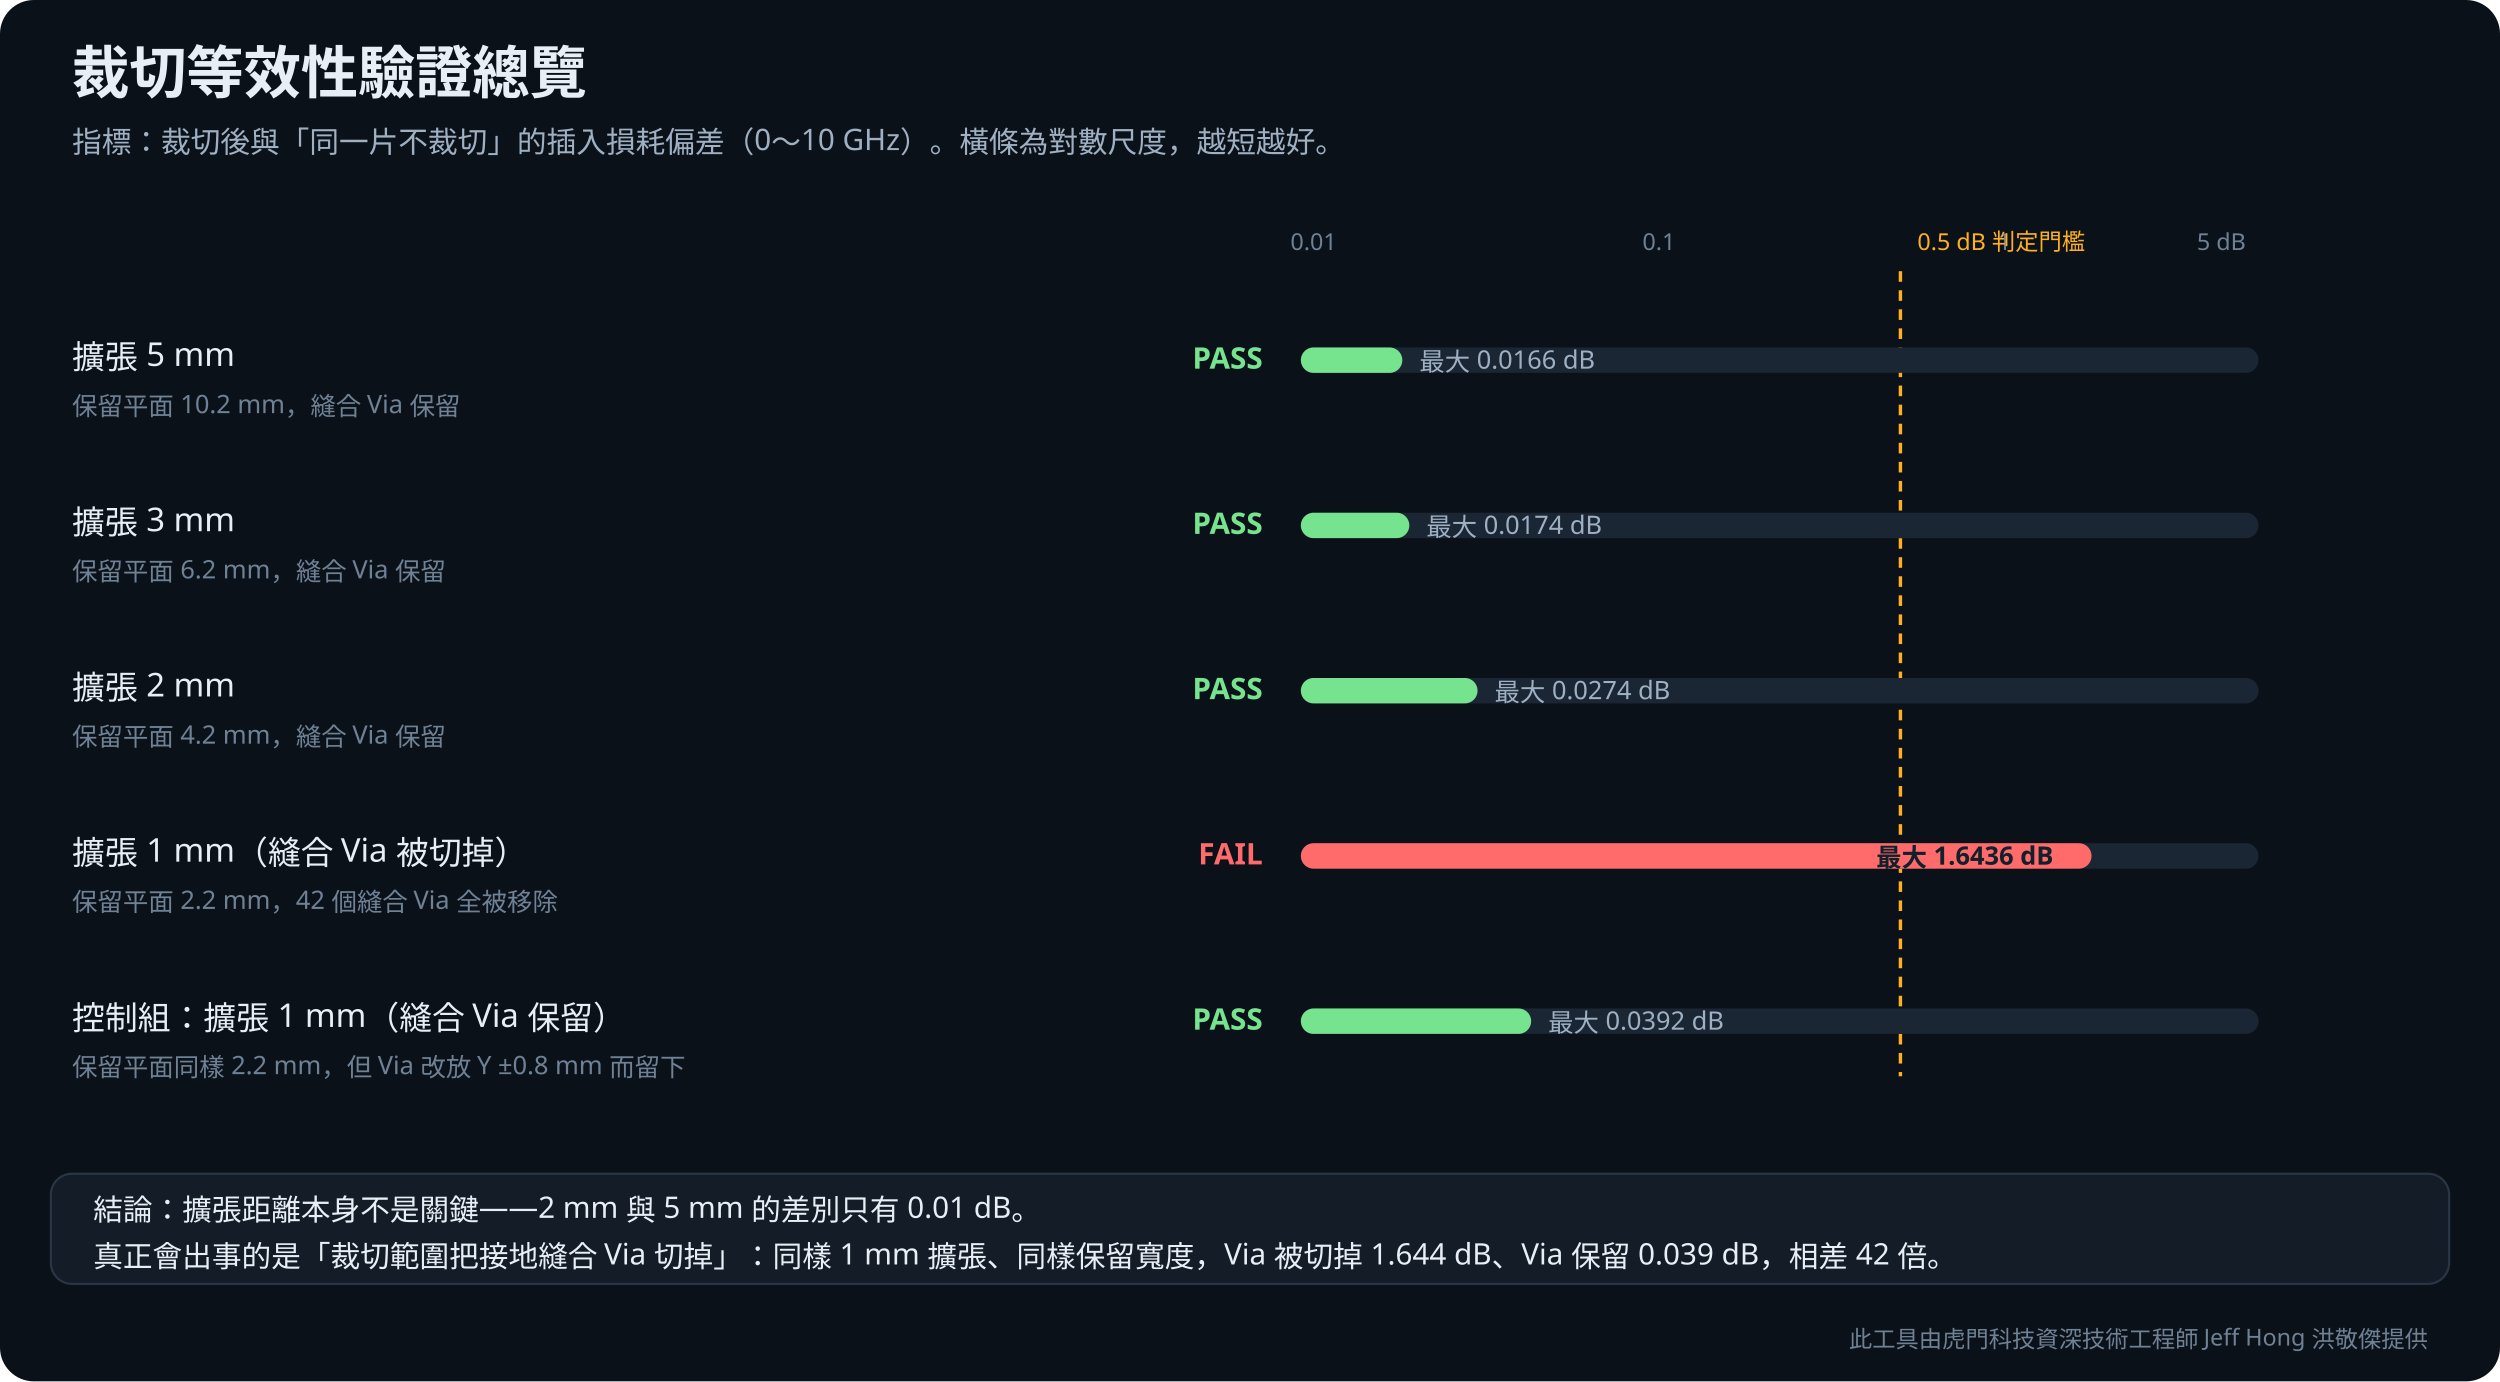
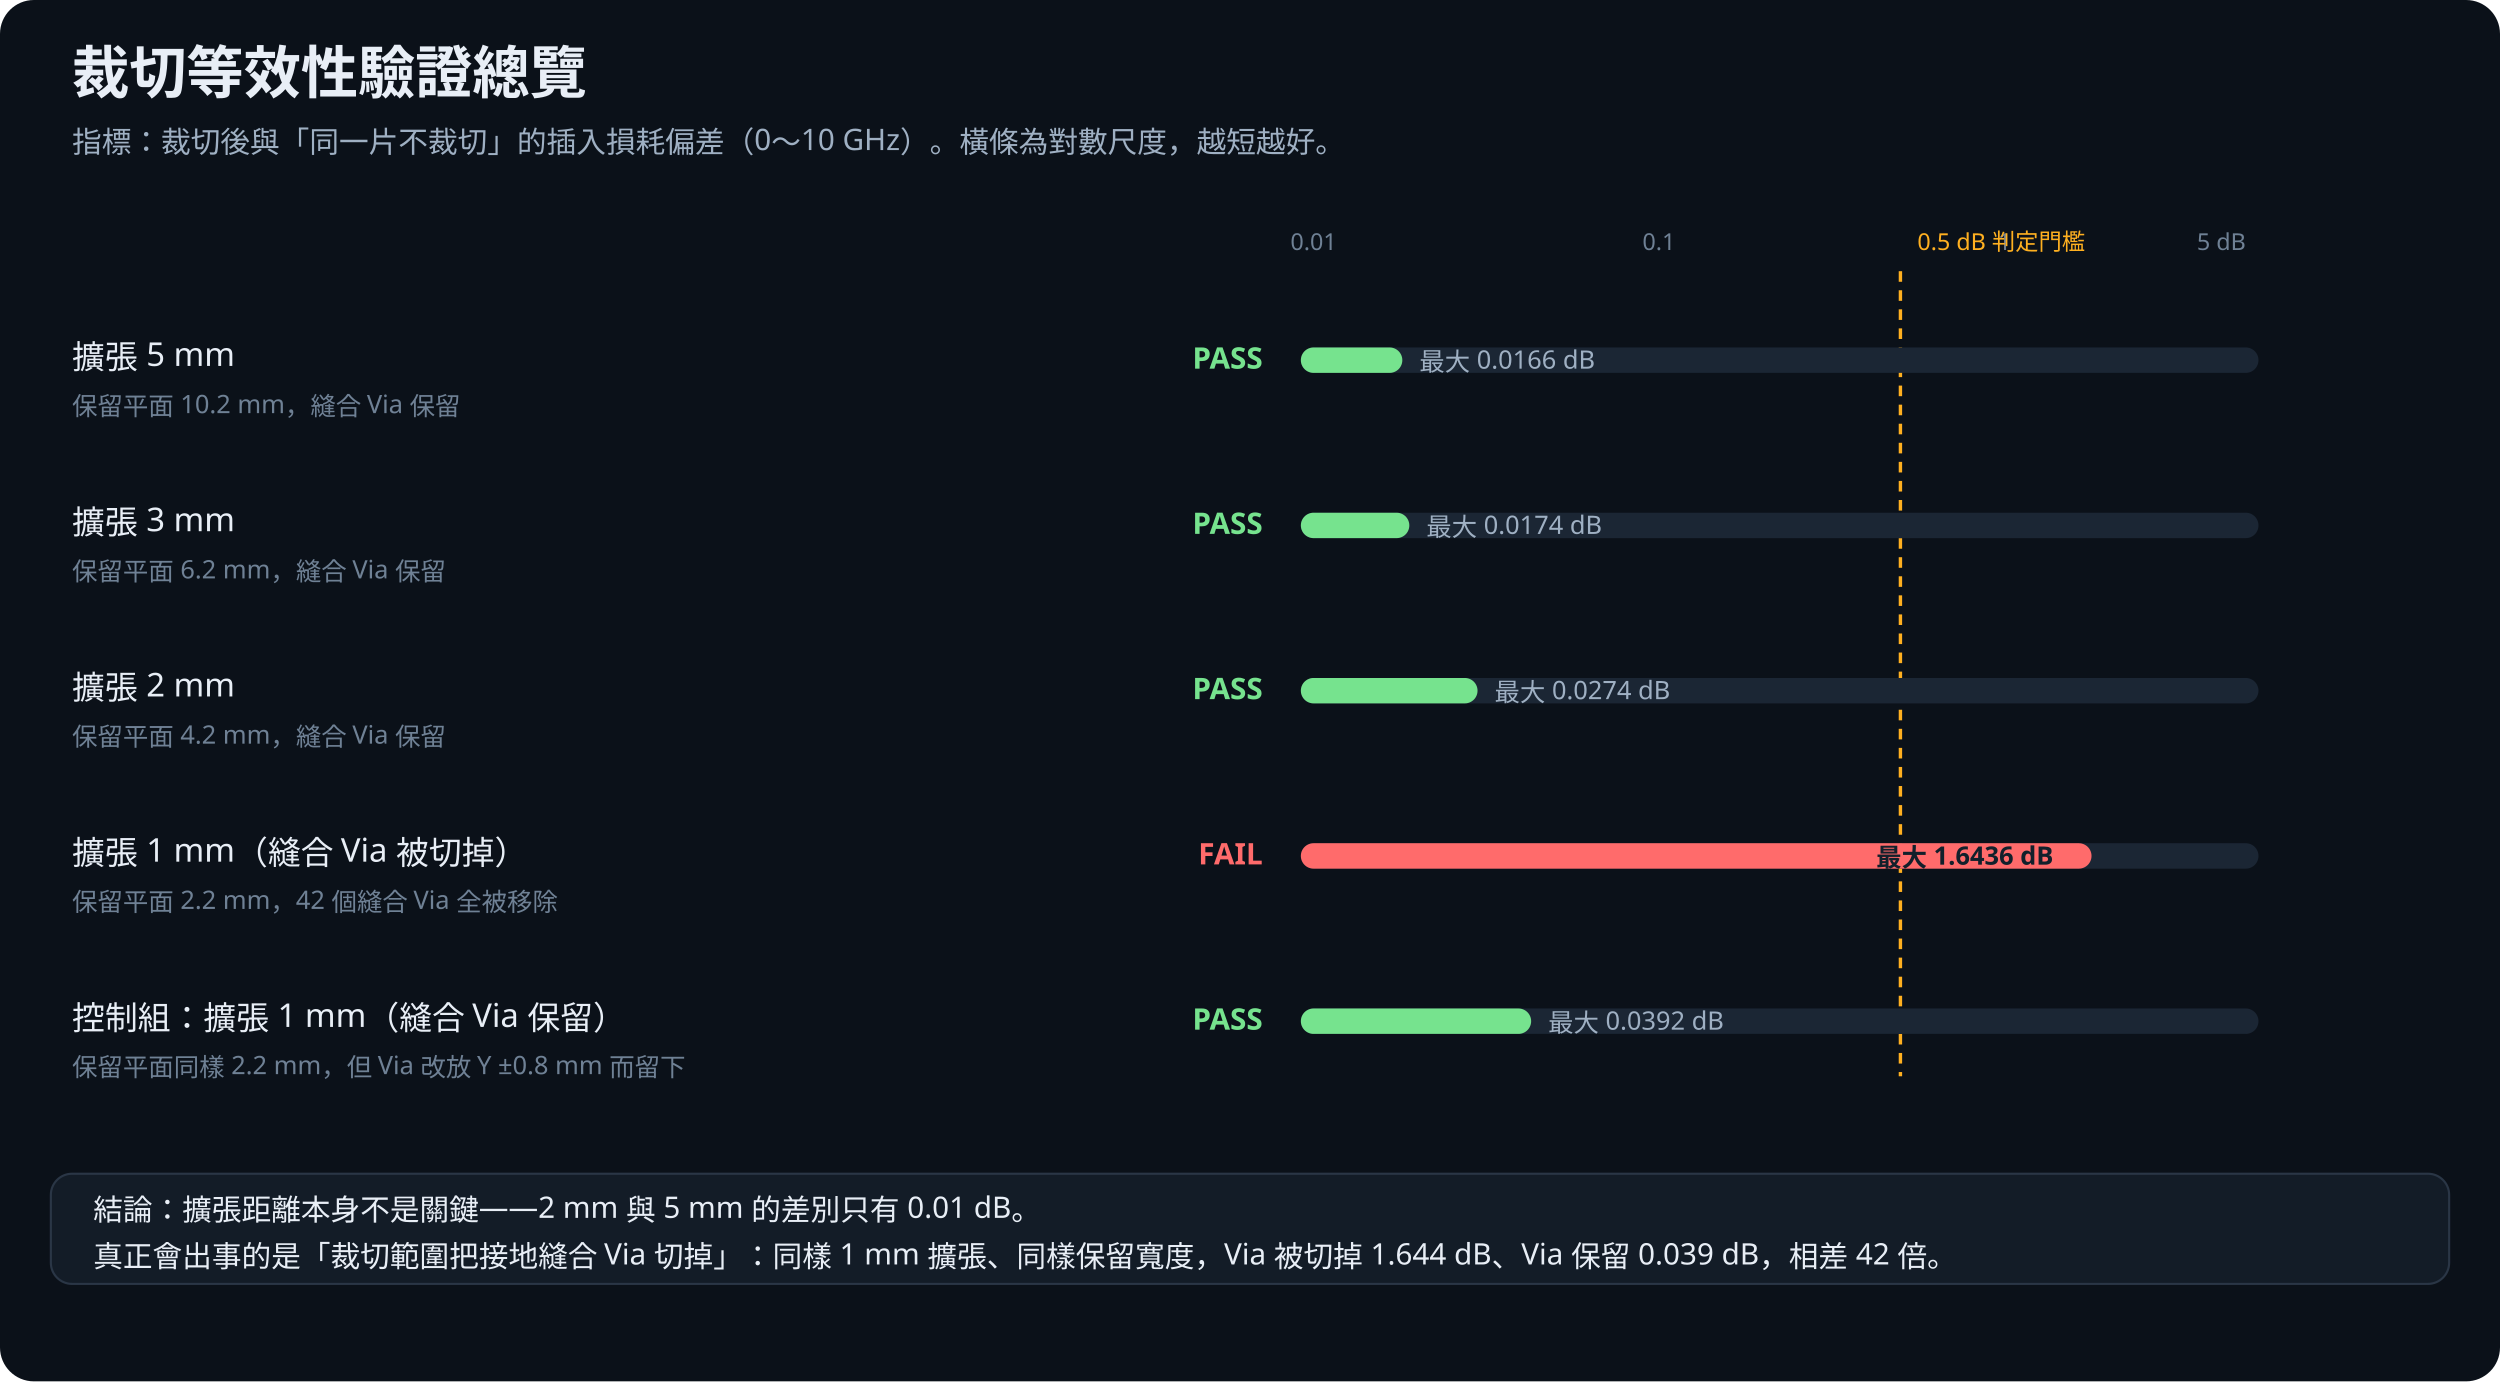
<svg xmlns="http://www.w3.org/2000/svg" viewBox="0 0 1180 652">
  <style>text{font-family:Calibri,"Microsoft JhengHei",sans-serif}</style>
  <rect x="0.0" y="0.0" width="1180.0" height="652.0" fill="#0b1119" rx="16" />
  <text x="34.0" y="44.0" fill="#e8eef6" font-size="27" font-weight="700">裁切等效性驗證總覽</text>
  <text x="34.0" y="72.0" fill="#9fb0c3" font-size="14">指標：裁切後與「同一片不裁切」的插入損耗偏差（0～10 GHz）。橫條為對數尺度，越短越好。</text>
  <text x="620.0" y="118.0" fill="#6f8195" font-size="11" text-anchor="middle">0.01</text>
  <text x="783.0" y="118.0" fill="#6f8195" font-size="11" text-anchor="middle">0.1</text>
  <text x="946.1" y="118.0" fill="#6f8195" font-size="11" text-anchor="middle">1</text>
  <text x="1060.0" y="118.0" fill="#6f8195" font-size="11" text-anchor="end">5 dB</text>
  <line x1="897.0" y1="128.0" x2="897.0" y2="508.0" stroke="#ffb020" stroke-width="1.6" stroke-dasharray="5 4" />
  <text x="905.0" y="118.0" fill="#ffb020" font-size="11">0.5 dB 判定門檻</text>
  <text x="34.0" y="174.0" fill="#e8eef6" font-size="15.5">擴張 5 mm</text>
  <text x="34.0" y="196.0" fill="#6f8195" font-size="12">保留平面 10.2 mm，縫合 Via 保留</text>
  <text x="596.0" y="174.0" fill="#76e38e" font-size="14" font-weight="700" text-anchor="end">PASS</text>
  <line x1="620.0" y1="170.0" x2="1060.0" y2="170.0" stroke="#1b2634" stroke-width="12" stroke-linecap="round" />
  <line x1="620.0" y1="170.0" x2="655.9" y2="170.0" stroke="#76e38e" stroke-width="12" stroke-linecap="round" />
  <text x="669.9" y="175.0" fill="#9fb0c3" font-size="12">最大 0.0166 dB</text>
  <text x="34.0" y="252.0" fill="#e8eef6" font-size="15.5">擴張 3 mm</text>
  <text x="34.0" y="274.0" fill="#6f8195" font-size="12">保留平面 6.2 mm，縫合 Via 保留</text>
  <text x="596.0" y="252.0" fill="#76e38e" font-size="14" font-weight="700" text-anchor="end">PASS</text>
  <line x1="620.0" y1="248.0" x2="1060.0" y2="248.0" stroke="#1b2634" stroke-width="12" stroke-linecap="round" />
  <line x1="620.0" y1="248.0" x2="659.2" y2="248.0" stroke="#76e38e" stroke-width="12" stroke-linecap="round" />
  <text x="673.2" y="253.0" fill="#9fb0c3" font-size="12">最大 0.0174 dB</text>
  <text x="34.0" y="330.0" fill="#e8eef6" font-size="15.5">擴張 2 mm</text>
  <text x="34.0" y="352.0" fill="#6f8195" font-size="12">保留平面 4.2 mm，縫合 Via 保留</text>
  <text x="596.0" y="330.0" fill="#76e38e" font-size="14" font-weight="700" text-anchor="end">PASS</text>
  <line x1="620.0" y1="326.0" x2="1060.0" y2="326.0" stroke="#1b2634" stroke-width="12" stroke-linecap="round" />
  <line x1="620.0" y1="326.0" x2="691.4" y2="326.0" stroke="#76e38e" stroke-width="12" stroke-linecap="round" />
  <text x="705.4" y="331.0" fill="#9fb0c3" font-size="12">最大 0.0274 dB</text>
  <text x="34.0" y="408.0" fill="#e8eef6" font-size="15.5">擴張 1 mm（縫合 Via 被切掉）</text>
  <text x="34.0" y="430.0" fill="#6f8195" font-size="12">保留平面 2.2 mm，42 個縫合 Via 全被移除</text>
  <text x="596.0" y="408.0" fill="#ff6b6b" font-size="14" font-weight="700" text-anchor="end">FAIL</text>
  <line x1="620.0" y1="404.0" x2="1060.0" y2="404.0" stroke="#1b2634" stroke-width="12" stroke-linecap="round" />
  <line x1="620.0" y1="404.0" x2="981.2" y2="404.0" stroke="#ff6b6b" stroke-width="12" stroke-linecap="round" />
  <text x="969.2" y="409.0" fill="#12202b" font-size="12" font-weight="700" text-anchor="end">最大 1.6436 dB</text>
  <text x="34.0" y="486.0" fill="#e8eef6" font-size="15.5">控制組：擴張 1 mm（縫合 Via 保留）</text>
  <text x="34.0" y="508.0" fill="#6f8195" font-size="12">保留平面同樣 2.2 mm，但 Via 改放 Y ±0.8 mm 而留下</text>
  <text x="596.0" y="486.0" fill="#76e38e" font-size="14" font-weight="700" text-anchor="end">PASS</text>
  <line x1="620.0" y1="482.0" x2="1060.0" y2="482.0" stroke="#1b2634" stroke-width="12" stroke-linecap="round" />
  <line x1="620.0" y1="482.0" x2="716.7" y2="482.0" stroke="#76e38e" stroke-width="12" stroke-linecap="round" />
  <text x="730.7" y="487.0" fill="#9fb0c3" font-size="12">最大 0.0392 dB</text>
  <rect x="24.0" y="554.0" width="1132.0" height="52.0" fill="#131c27" rx="10" stroke="#2a3646" stroke-width="1" />
  <text x="44.0" y="576.0" fill="#e8eef6" font-size="14">結論：擴張距離本身不是關鍵——2 mm 與 5 mm 的差別只有 0.01 dB。</text>
  <text x="44.0" y="598.0" fill="#e8eef6" font-size="14">真正會出事的是「裁切範圍把接地縫合 Via 切掉」：同樣 1 mm 擴張、同樣保留寬度，Via 被切掉 1.644 dB、Via 保留 0.039 dB，相差 42 倍。</text>
-   <text x="1146.0" y="636.0" fill="#6f8195" font-size="11" text-anchor="end">此工具由虎門科技資深技術工程師 Jeff Hong 洪敬傑提供</text>
</svg>
